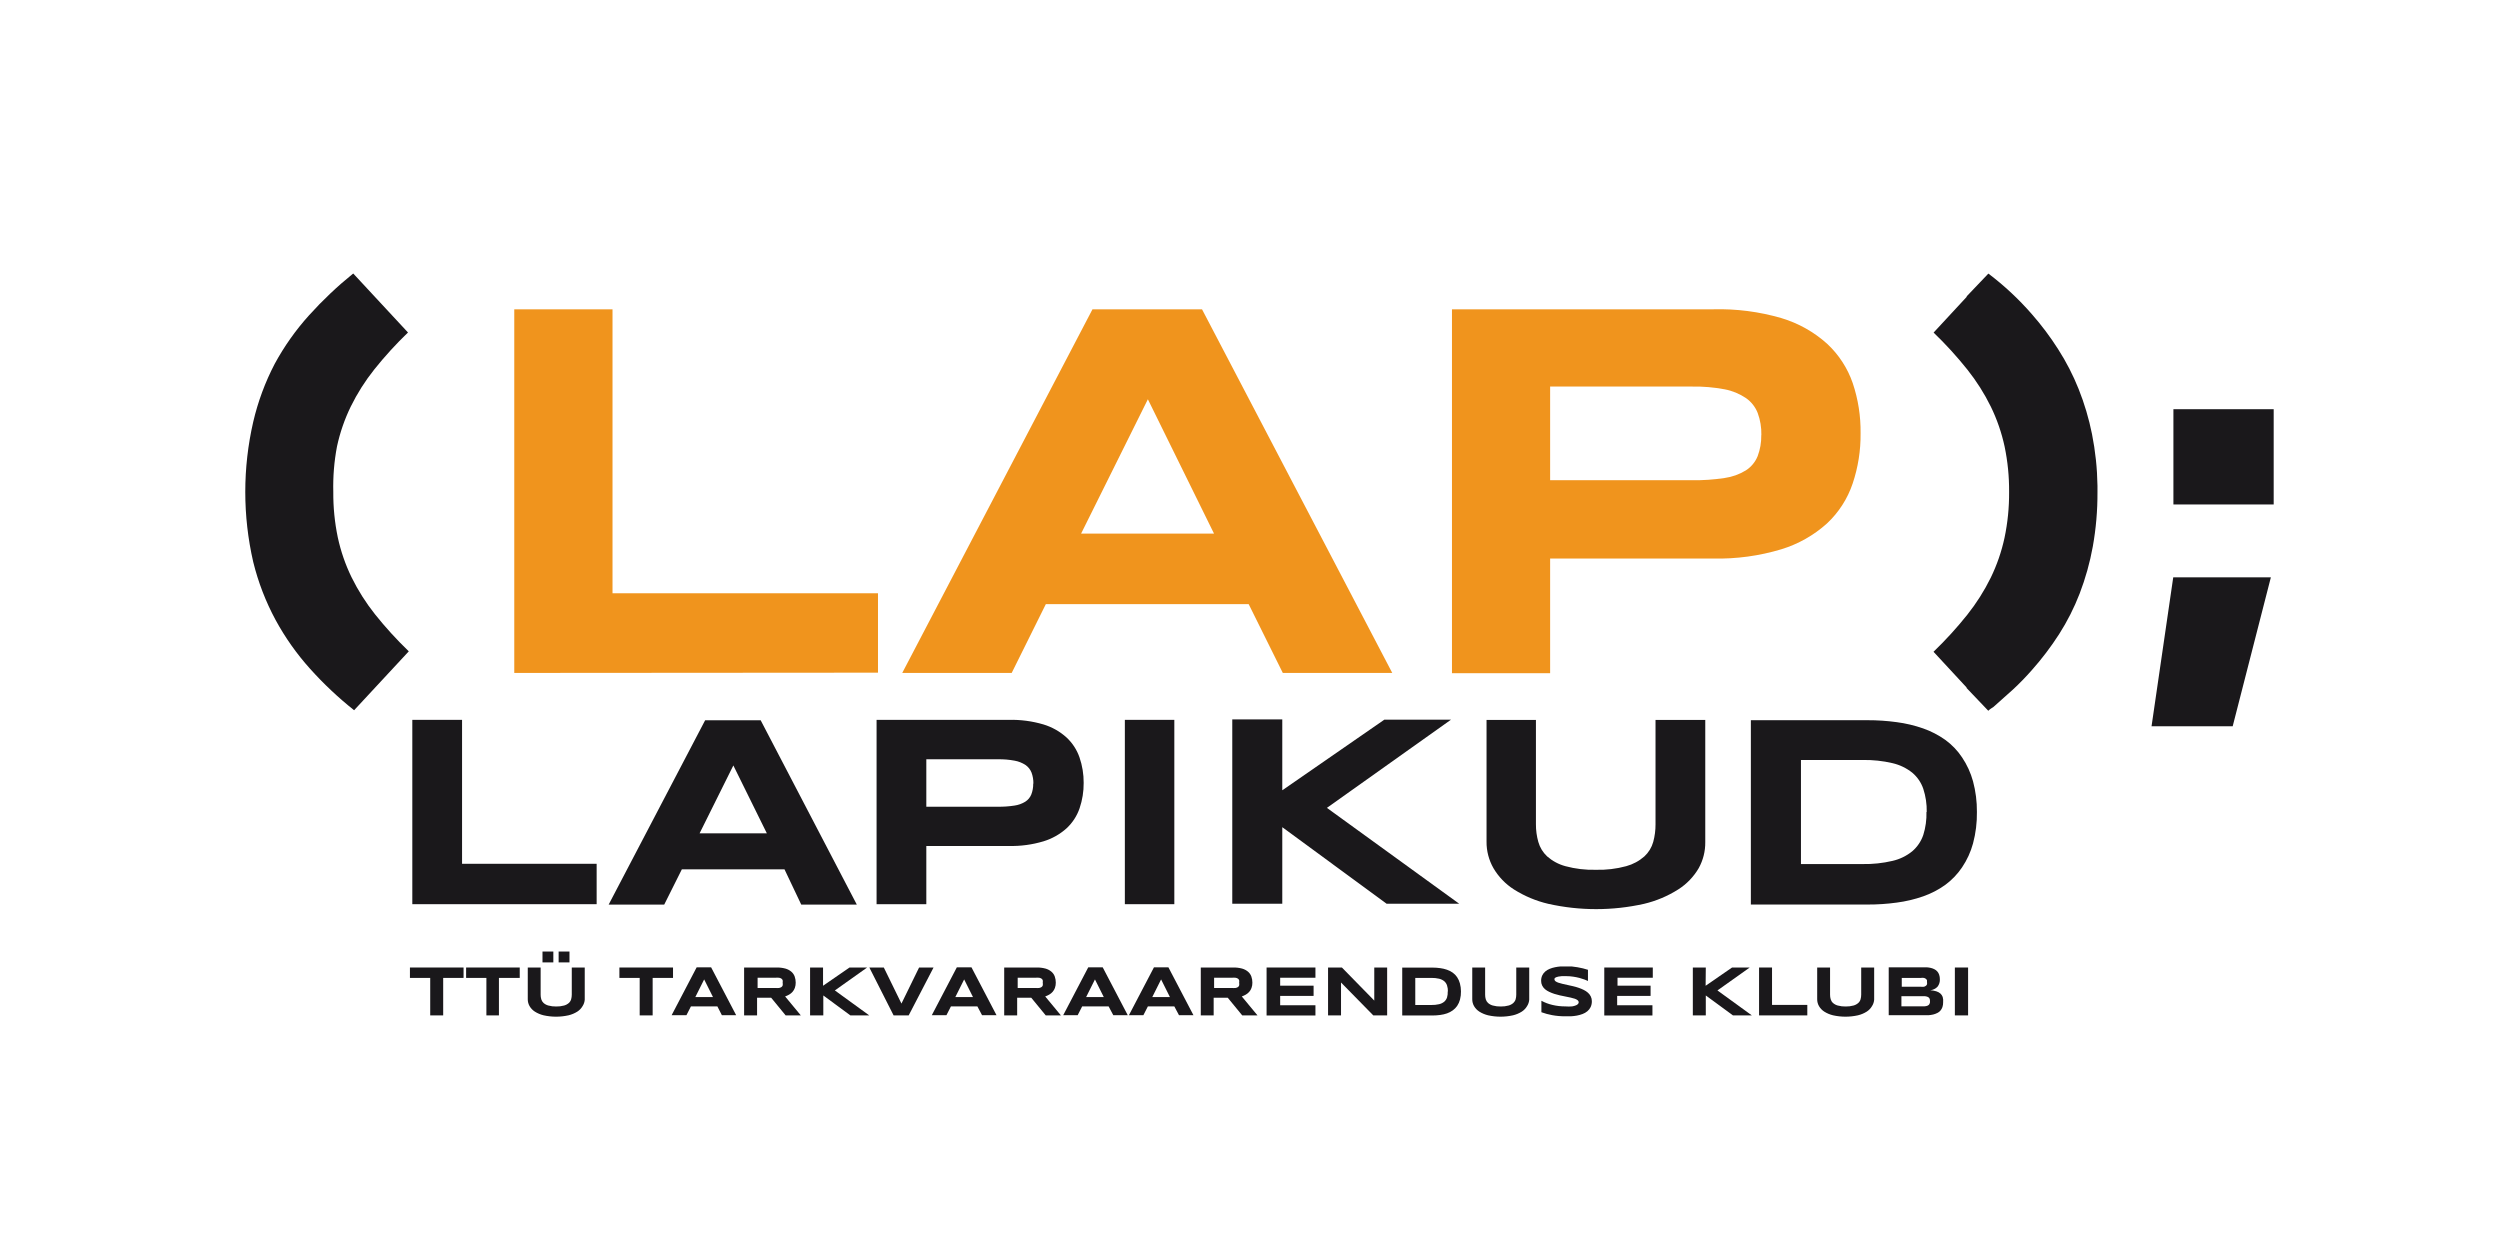
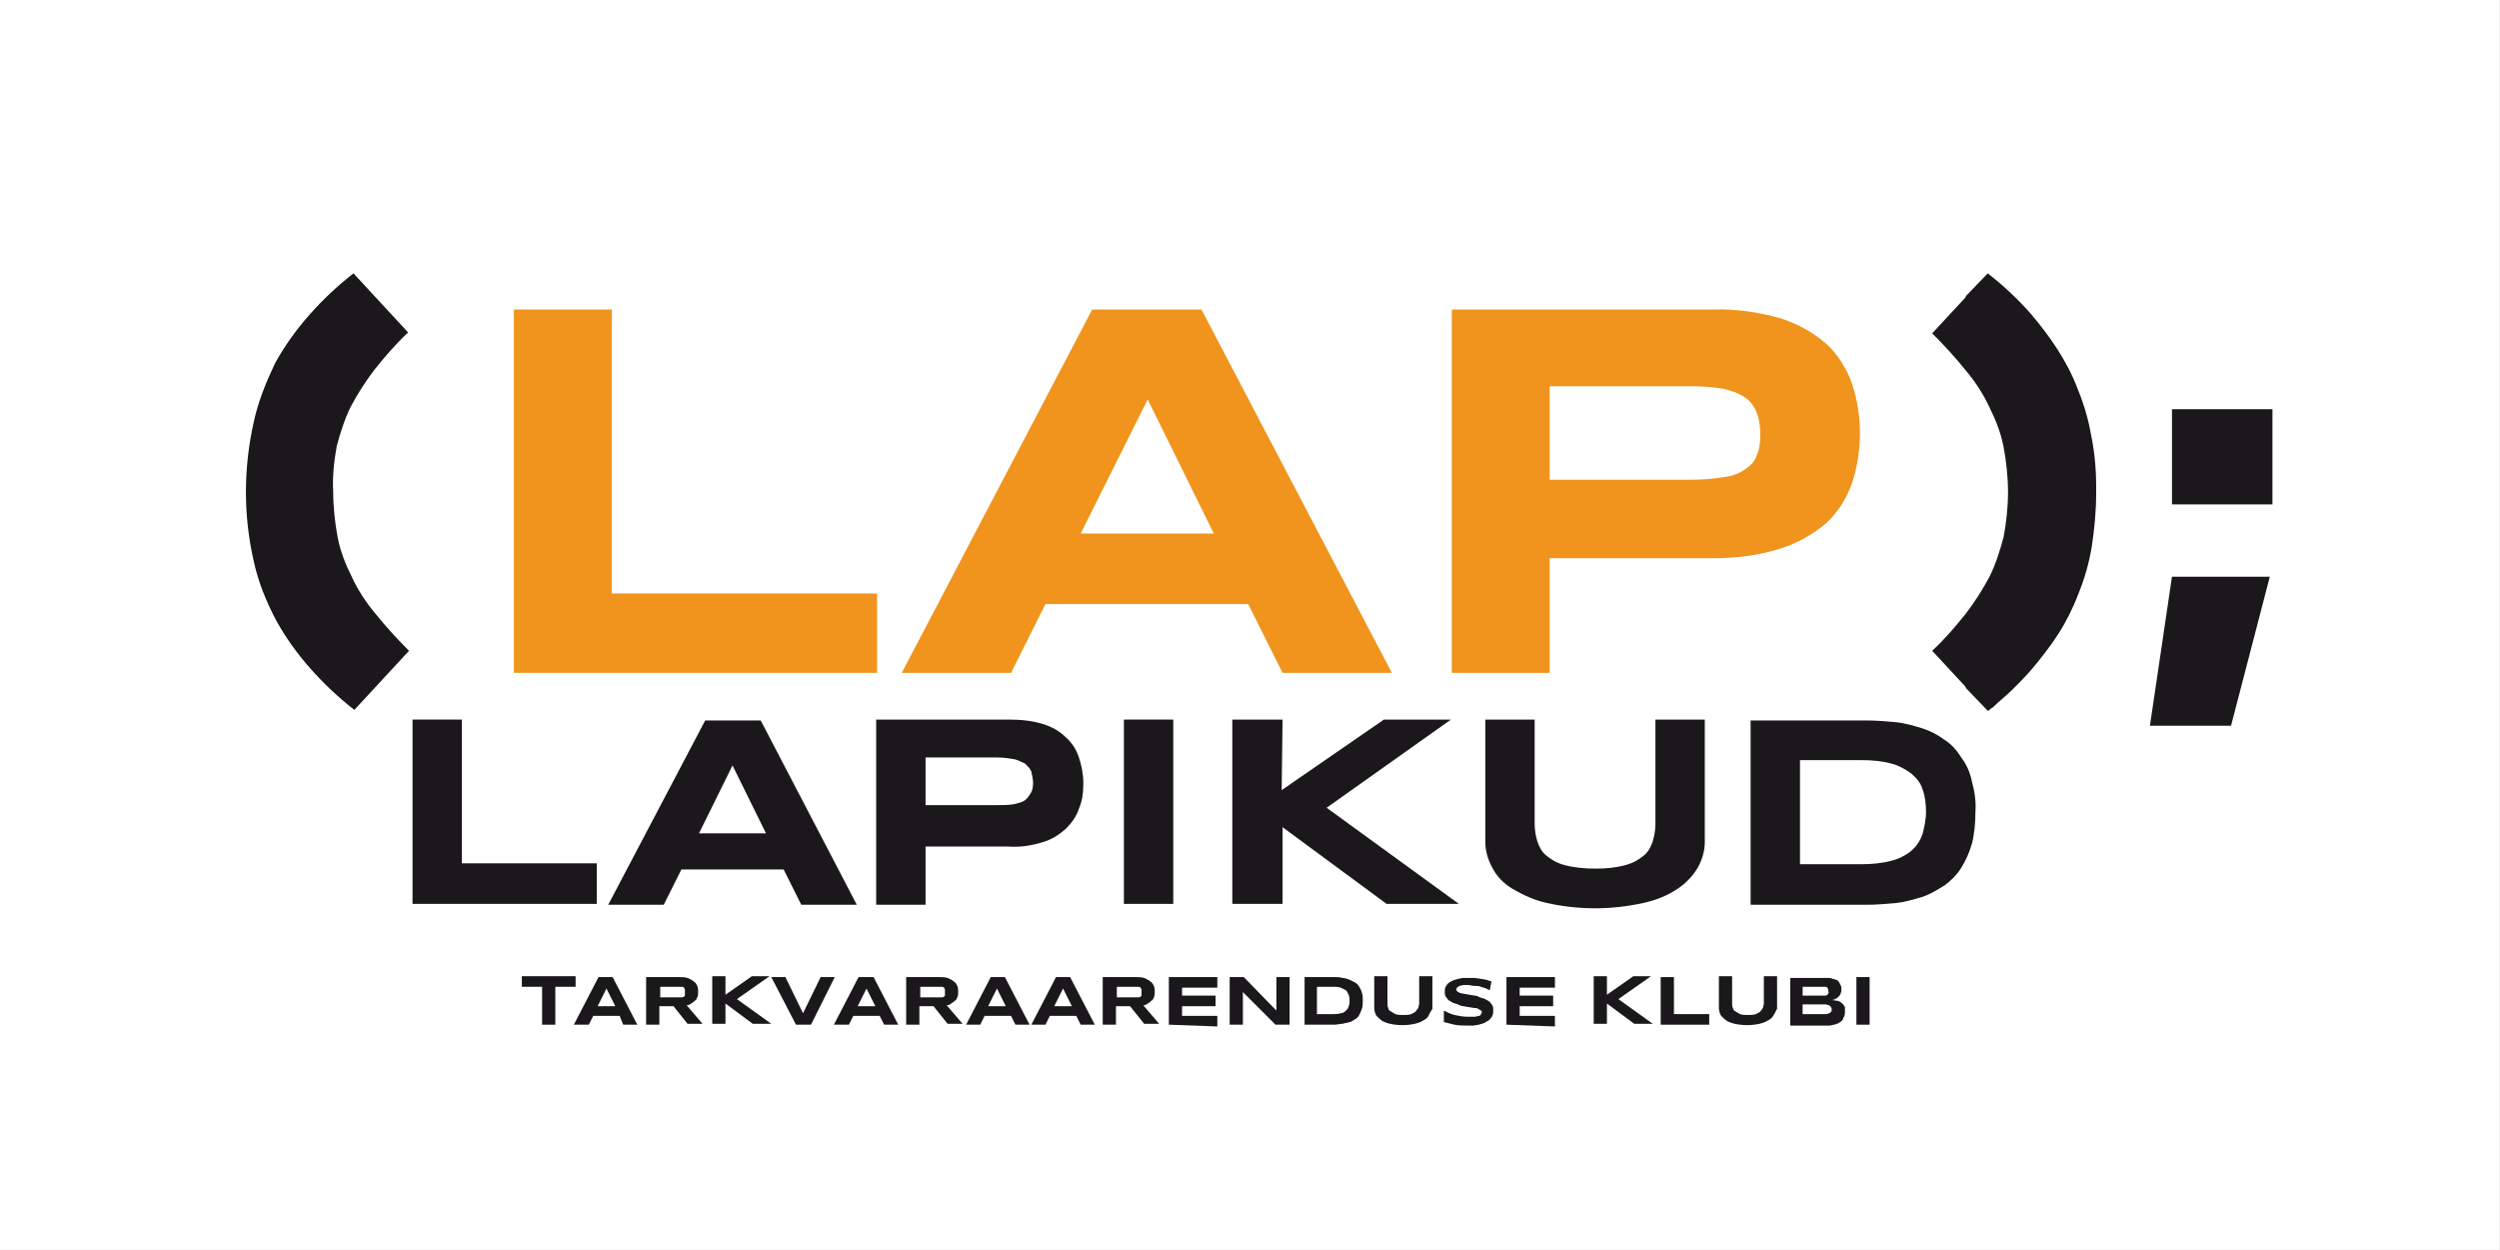
- <svg xmlns="http://www.w3.org/2000/svg" id="Layer_1" data-name="Layer 1" viewBox="0 0 283.46 141.73">
-   <defs>
-     <style>.cls-1{fill:#fff;}.cls-2{fill:#1a181b;}.cls-3{fill:#f0941d;}</style>
-   </defs>
-   <rect class="cls-1" width="283.46" height="141.73" />
-   <path class="cls-2" d="M265.6,194.17v-20.9h5.64v16.32H286.5v4.58H265.6Z" transform="translate(-218.85 -91.65)" />
-   <path class="cls-2" d="M307.8,190.22H296.16l-2,4h-6.3l10.94-20.9h6.3L316,194.22h-6.3Zm-9.63-4.08h7.63l-3.8-7.7Z" transform="translate(-218.85 -91.65)" />
-   <path class="cls-2" d="M341.72,180.41a8.74,8.74,0,0,1-.46,2.88,5.57,5.57,0,0,1-1.47,2.27,6.94,6.94,0,0,1-2.62,1.48,12.59,12.59,0,0,1-3.92.53h-9.37v6.6h-5.64v-20.9h15a12.77,12.77,0,0,1,3.92.52,6.87,6.87,0,0,1,2.62,1.48,5.58,5.58,0,0,1,1.47,2.26A8.68,8.68,0,0,1,341.72,180.41Zm-5.7.09a3.45,3.45,0,0,0-.21-1.25,1.88,1.88,0,0,0-.68-0.86,3.29,3.29,0,0,0-1.23-.49,9.29,9.29,0,0,0-1.87-.16h-8.15v5.38H332a11.39,11.39,0,0,0,1.87-.13,3.19,3.19,0,0,0,1.23-.44,1.76,1.76,0,0,0,.68-0.81,3.26,3.26,0,0,0,.22-1.24h0Z" transform="translate(-218.85 -91.65)" />
-   <path class="cls-2" d="M346.39,194.17v-20.9H352v20.9h-5.61Z" transform="translate(-218.85 -91.65)" />
-   <path class="cls-2" d="M364.25,181.25l11.56-8h7.56l-14.07,10,15,10.87h-8.23l-11.83-8.68v8.68h-5.67v-20.9h5.67v8Z" transform="translate(-218.85 -91.65)" />
-   <path class="cls-2" d="M411.46,190.08a7.11,7.11,0,0,1-2.33,2.42,12.69,12.69,0,0,1-3.87,1.63,24.84,24.84,0,0,1-10.86,0,12.66,12.66,0,0,1-3.89-1.63,7.12,7.12,0,0,1-2.33-2.42,5.94,5.94,0,0,1-.78-3v-13.8H393v11.83a7.22,7.22,0,0,0,.27,2,3.57,3.57,0,0,0,1,1.64,5.17,5.17,0,0,0,2.07,1.11,12,12,0,0,0,3.46.41,11.87,11.87,0,0,0,3.44-.41,5.18,5.18,0,0,0,2.06-1.11,3.52,3.52,0,0,0,1-1.64,7.41,7.41,0,0,0,.26-2V173.28h5.64v13.85A5.94,5.94,0,0,1,411.46,190.08Z" transform="translate(-218.85 -91.65)" />
-   <path class="cls-2" d="M443,183.71a13.13,13.13,0,0,1-.44,3.57,9.09,9.09,0,0,1-1.24,2.71,8,8,0,0,1-1.92,2,9.87,9.87,0,0,1-2.49,1.29,14.88,14.88,0,0,1-3,.71,23.82,23.82,0,0,1-3.3.22H417.37v-20.9H430.6a23.9,23.9,0,0,1,3.3.22,15.13,15.13,0,0,1,3,.71,10.17,10.17,0,0,1,2.5,1.29,7.78,7.78,0,0,1,1.92,2,9.21,9.21,0,0,1,1.24,2.71A13,13,0,0,1,443,183.71Zm-5.69,0a7.94,7.94,0,0,0-.39-2.62,4.13,4.13,0,0,0-1.25-1.83,5.62,5.62,0,0,0-2.24-1.08,13.7,13.7,0,0,0-3.38-.36h-7v11.8h7a13.67,13.67,0,0,0,3.38-.36,5.5,5.5,0,0,0,2.24-1.09,4.23,4.23,0,0,0,1.25-1.85,7.94,7.94,0,0,0,.36-2.61h0Z" transform="translate(-218.85 -91.65)" />
-   <path class="cls-2" d="M269.1,202.53v4.25h-1.47v-4.25h-2.3v-1.18h6.08v1.18H269.1Z" transform="translate(-218.85 -91.65)" />
-   <path class="cls-2" d="M275.42,202.53v4.25H274v-4.25h-2.3v-1.18h6.08v1.18h-2.36Z" transform="translate(-218.85 -91.65)" />
-   <path class="cls-2" d="M284.91,205.72a1.85,1.85,0,0,1-.6.63,3.29,3.29,0,0,1-1,.42,6.47,6.47,0,0,1-2.82,0,3.28,3.28,0,0,1-1-.42,1.85,1.85,0,0,1-.6-0.63,1.55,1.55,0,0,1-.2-0.77v-3.6h1.46v3.08a1.88,1.88,0,0,0,.07.52,0.92,0.92,0,0,0,.26.42,1.35,1.35,0,0,0,.54.29,3.12,3.12,0,0,0,.9.11,3.08,3.08,0,0,0,.89-0.11,1.35,1.35,0,0,0,.54-0.29,0.92,0.92,0,0,0,.26-0.42,1.92,1.92,0,0,0,.07-0.52v-3.08h1.47V205A1.55,1.55,0,0,1,284.91,205.72Zm-4.55-4.95v-1.23h1.23v1.23h-1.23Zm1.83,0v-1.23h1.23v1.23h-1.23Z" transform="translate(-218.85 -91.65)" />
-   <path class="cls-2" d="M292.85,202.53v4.25h-1.47v-4.25h-2.3v-1.18h6.08v1.18h-2.31Z" transform="translate(-218.85 -91.65)" />
-   <path class="cls-2" d="M300.19,205.76h-3l-0.51,1H295l2.84-5.43h1.64l2.84,5.43H300.7Zm-2.5-1.06h2l-1-2Z" transform="translate(-218.85 -91.65)" />
-   <path class="cls-2" d="M304.69,206.78h-1.47v-5.43h3.68a3.58,3.58,0,0,1,1,.12,1.78,1.78,0,0,1,.67.35,1.3,1.3,0,0,1,.38.54,2.05,2.05,0,0,1,.12.71,1.7,1.7,0,0,1-.1.6,1.4,1.4,0,0,1-.26.44,1.55,1.55,0,0,1-.38.31,2.6,2.6,0,0,1-.46.21l1.78,2.15h-1.72l-1.64-2h-1.6v2Zm2.9-3.72a0.77,0.77,0,0,0,0-.27,0.37,0.37,0,0,0-.14-0.18,0.73,0.73,0,0,0-.27-0.1,2.44,2.44,0,0,0-.43,0h-2v1.16h2a2.39,2.39,0,0,0,.43,0,0.73,0.73,0,0,0,.27-0.1,0.37,0.37,0,0,0,.14-0.18,0.78,0.78,0,0,0,0-.32h0Z" transform="translate(-218.85 -91.65)" />
-   <path class="cls-2" d="M312.17,203.42l3-2.07h2l-3.66,2.6,3.9,2.83h-2.14l-3.07-2.26v2.26h-1.5v-5.43h1.47v2.07Z" transform="translate(-218.85 -91.65)" />
-   <path class="cls-2" d="M321.88,206.78h-1.71l-2.75-5.43h1.64l2,4.09,2-4.09h1.64Z" transform="translate(-218.85 -91.65)" />
-   <path class="cls-2" d="M329.67,205.76h-3l-0.51,1H324.5l2.84-5.43H329l2.84,5.43H330.2Zm-2.5-1.06h2l-1-2Z" transform="translate(-218.85 -91.65)" />
-   <path class="cls-2" d="M334.18,206.78h-1.47v-5.43h3.68a3.58,3.58,0,0,1,1,.12,1.78,1.78,0,0,1,.67.35,1.3,1.3,0,0,1,.38.54,2.05,2.05,0,0,1,.12.71,1.7,1.7,0,0,1-.1.6,1.4,1.4,0,0,1-.26.44,1.55,1.55,0,0,1-.38.31,2.6,2.6,0,0,1-.46.21l1.78,2.15h-1.72l-1.64-2h-1.6v2Zm2.9-3.72a0.77,0.77,0,0,0,0-.27,0.37,0.37,0,0,0-.14-0.18,0.73,0.73,0,0,0-.27-0.1,2.44,2.44,0,0,0-.43,0h-2v1.16h2a2.39,2.39,0,0,0,.43,0,0.73,0.73,0,0,0,.27-0.1,0.37,0.37,0,0,0,.14-0.18,0.78,0.78,0,0,0,0-.32h0Z" transform="translate(-218.85 -91.65)" />
-   <path class="cls-2" d="M344.55,205.76h-3l-0.51,1H339.4l2.84-5.43h1.64l2.84,5.43h-1.64ZM342,204.7h2l-1-2Z" transform="translate(-218.85 -91.65)" />
-   <path class="cls-2" d="M352,205.76h-3l-0.51,1h-1.64l2.84-5.43h1.64l2.84,5.43h-1.64Zm-2.5-1.06h2l-1-2Z" transform="translate(-218.85 -91.65)" />
-   <path class="cls-2" d="M356.45,206.78H355v-5.43h3.68a3.58,3.58,0,0,1,1,.12,1.78,1.78,0,0,1,.67.35,1.3,1.3,0,0,1,.38.54,2.05,2.05,0,0,1,.12.71,1.7,1.7,0,0,1-.1.6,1.4,1.4,0,0,1-.26.44,1.55,1.55,0,0,1-.38.31,2.6,2.6,0,0,1-.46.21l1.78,2.15H359.7l-1.64-2h-1.6v2Zm2.9-3.72a0.77,0.77,0,0,0,0-.27,0.37,0.37,0,0,0-.14-0.18,0.73,0.73,0,0,0-.27-0.1,2.44,2.44,0,0,0-.43,0h-2v1.16h2a2.39,2.39,0,0,0,.43,0,0.73,0.73,0,0,0,.27-0.1,0.37,0.37,0,0,0,.14-0.18,0.78,0.78,0,0,0,0-.32h0Z" transform="translate(-218.85 -91.65)" />
-   <path class="cls-2" d="M362.46,206.78v-5.43H368v1.16h-4v0.9h3.79v1.16H364v1.06h4v1.16h-5.54Z" transform="translate(-218.85 -91.65)" />
-   <path class="cls-2" d="M374.56,206.78l-3.66-3.73v3.73h-1.47v-5.43H371l3.67,3.75v-3.75h1.46v5.43h-1.57Z" transform="translate(-218.85 -91.65)" />
-   <path class="cls-2" d="M384.5,204.06a3.42,3.42,0,0,1-.11.93,2.37,2.37,0,0,1-.32.71,2.08,2.08,0,0,1-.5.51,2.57,2.57,0,0,1-.65.34,3.91,3.91,0,0,1-.77.18,6.23,6.23,0,0,1-.86.06h-3.45v-5.43h3.44a6.15,6.15,0,0,1,.86.06,3.91,3.91,0,0,1,.77.18,2.64,2.64,0,0,1,.65.33,2,2,0,0,1,.5.51,2.41,2.41,0,0,1,.32.71A3.38,3.38,0,0,1,384.5,204.06Zm-1.48,0a2.07,2.07,0,0,0-.1-0.68,1.07,1.07,0,0,0-.32-0.48,1.46,1.46,0,0,0-.58-0.28,3.55,3.55,0,0,0-.88-0.09h-1.82v3.07h1.82a3.58,3.58,0,0,0,.88-0.09,1.43,1.43,0,0,0,.58-0.28,1.1,1.1,0,0,0,.32-0.48,2.07,2.07,0,0,0,.08-0.69h0Z" transform="translate(-218.85 -91.65)" />
-   <path class="cls-2" d="M392,205.72a1.85,1.85,0,0,1-.6.63,3.29,3.29,0,0,1-1,.42,6.47,6.47,0,0,1-2.82,0,3.28,3.28,0,0,1-1-.42,1.85,1.85,0,0,1-.6-0.63,1.55,1.55,0,0,1-.2-0.77v-3.6h1.46v3.08a1.88,1.88,0,0,0,.07.52,0.92,0.92,0,0,0,.26.42,1.35,1.35,0,0,0,.54.29,3.12,3.12,0,0,0,.9.11,3.08,3.08,0,0,0,.89-0.11,1.35,1.35,0,0,0,.54-0.29,0.92,0.92,0,0,0,.26-0.42,1.92,1.92,0,0,0,.07-0.52v-3.08h1.47V205A1.55,1.55,0,0,1,392,205.72Z" transform="translate(-218.85 -91.65)" />
-   <path class="cls-2" d="M398.91,202.88l-0.41-.17q-0.28-.1-0.57-0.18a6.58,6.58,0,0,0-.7-0.14,5.12,5.12,0,0,0-.77-0.06h-0.54l-0.38.05-0.24.07-0.14.08a0.21,0.21,0,0,0-.06.09,0.32,0.32,0,0,0,.12.29,1.17,1.17,0,0,0,.32.16L396,203.2l0.58,0.13,0.63,0.14a5.79,5.79,0,0,1,.63.18,4.49,4.49,0,0,1,.58.24,2.23,2.23,0,0,1,.48.32,1.38,1.38,0,0,1,.32.42,1.19,1.19,0,0,1,.12.54,1.5,1.5,0,0,1-.14.67,1.44,1.44,0,0,1-.37.47,1.86,1.86,0,0,1-.54.31,3.71,3.71,0,0,1-.64.18,5.29,5.29,0,0,1-.68.08h-0.65a7.87,7.87,0,0,1-1.49-.13,7.46,7.46,0,0,1-1.21-.33v-1.3a5,5,0,0,0,1.24.47,6.22,6.22,0,0,0,1.48.17,4.78,4.78,0,0,0,.76,0,1.87,1.87,0,0,0,.46-0.13,0.53,0.53,0,0,0,.23-0.17,0.32,0.32,0,0,0,.06-0.17,0.29,0.29,0,0,0-.12-0.23,1.1,1.1,0,0,0-.32-0.17,4.08,4.08,0,0,0-.48-0.13l-0.58-.12-0.63-.13q-0.32-.07-0.63-0.17a4.68,4.68,0,0,1-.58-0.23,2.11,2.11,0,0,1-.48-0.3,1.33,1.33,0,0,1-.32-0.41,1.16,1.16,0,0,1-.12-0.54,1.41,1.41,0,0,1,.13-0.62,1.35,1.35,0,0,1,.34-0.44,1.8,1.8,0,0,1,.5-0.3,3.31,3.31,0,0,1,.6-0.18,5.06,5.06,0,0,1,.63-0.09h1.26l0.66,0.09,0.63,0.13,0.56,0.16v1.27Z" transform="translate(-218.85 -91.65)" />
-   <path class="cls-2" d="M400.75,206.78v-5.43h5.5v1.16h-4v0.9H406v1.16h-3.79v1.06h4v1.16h-5.46Z" transform="translate(-218.85 -91.65)" />
-   <path class="cls-2" d="M412.24,203.42l3-2.07h2l-3.66,2.6,3.9,2.83h-2.14l-3.08-2.26v2.26h-1.47v-5.43h1.47Z" transform="translate(-218.85 -91.65)" />
-   <path class="cls-2" d="M418.3,206.78v-5.43h1.47v4.24h4v1.19H418.3Z" transform="translate(-218.85 -91.65)" />
-   <path class="cls-2" d="M431.11,205.72a1.84,1.84,0,0,1-.6.63,3.3,3.3,0,0,1-1,.42,6.47,6.47,0,0,1-2.82,0,3.29,3.29,0,0,1-1-.42,1.84,1.84,0,0,1-.6-0.63,1.54,1.54,0,0,1-.2-0.77v-3.6h1.46v3.08a1.88,1.88,0,0,0,.07.52,0.92,0.92,0,0,0,.26.42,1.35,1.35,0,0,0,.54.29,3.12,3.12,0,0,0,.9.11,3.08,3.08,0,0,0,.89-0.11,1.35,1.35,0,0,0,.54-0.29,0.91,0.91,0,0,0,.26-0.42,1.92,1.92,0,0,0,.07-0.52v-3.08h1.47V205A1.54,1.54,0,0,1,431.11,205.72Z" transform="translate(-218.85 -91.65)" />
-   <path class="cls-2" d="M439.17,205.29a1.63,1.63,0,0,1-.08.55,1.22,1.22,0,0,1-.23.4,1.16,1.16,0,0,1-.36.27,2.12,2.12,0,0,1-.46.17,3.43,3.43,0,0,1-.54.08H433v-5.43h4.34a2.88,2.88,0,0,1,.45.07,1.83,1.83,0,0,1,.4.15,1.07,1.07,0,0,1,.53.62,1.53,1.53,0,0,1,.08.51,1.26,1.26,0,0,1-.26.84,1.35,1.35,0,0,1-.82.41,2.82,2.82,0,0,1,.68.12,1.28,1.28,0,0,1,.46.25,1,1,0,0,1,.26.39A1.59,1.59,0,0,1,439.17,205.29ZM437.34,203a0.62,0.62,0,0,0,0-.2,0.37,0.37,0,0,0-.12-0.16,0.62,0.62,0,0,0-.22-0.11,1.29,1.29,0,0,0-.36,0h-2.16v1h2.16a1.4,1.4,0,0,0,.36,0,0.61,0.61,0,0,0,.22-0.11,0.35,0.35,0,0,0,.12-0.16A0.62,0.62,0,0,0,437.34,203Zm0.34,2.15a0.61,0.61,0,0,0-.06-0.3,0.41,0.41,0,0,0-.2-0.17,1.08,1.08,0,0,0-.35-0.08h-2.63v1.15h2.63a1,1,0,0,0,.35-0.08,0.42,0.42,0,0,0,.2-0.18,0.61,0.61,0,0,0,.06-0.37v0Z" transform="translate(-218.85 -91.65)" />
-   <path class="cls-2" d="M440.5,206.78v-5.43H442v5.43h-1.5Z" transform="translate(-218.85 -91.65)" />
-   <path class="cls-2" d="M256.64,147.43a24.31,24.31,0,0,0,.51,5.15,19.91,19.91,0,0,0,1.56,4.52,23.18,23.18,0,0,0,2.66,4.2,43.07,43.07,0,0,0,3.83,4.2l-6.2,6.68a41,41,0,0,1-5-4.71,28.93,28.93,0,0,1-3.9-5.52,27.88,27.88,0,0,1-2.54-6.59,35.45,35.45,0,0,1,0-15.87A27.89,27.89,0,0,1,250,132.9a28.54,28.54,0,0,1,3.9-5.51,43.55,43.55,0,0,1,5-4.73l6.21,6.69a43,43,0,0,0-3.83,4.2,23.18,23.18,0,0,0-2.66,4.2,19.92,19.92,0,0,0-1.56,4.52A24.31,24.31,0,0,0,256.64,147.43Z" transform="translate(-218.85 -91.65)" />
-   <path class="cls-3" d="M277.16,167.95V126.72H288.3v32.2h30.1v9Z" transform="translate(-218.85 -91.65)" />
-   <path class="cls-3" d="M360.43,160.15h-23l-3.87,7.8H321.15l21.57-41.23h12.42l21.57,41.23H364.3Zm-19-8H356.5L349,136.92Z" transform="translate(-218.85 -91.65)" />
-   <path class="cls-3" d="M429.81,140.79a17.26,17.26,0,0,1-.9,5.69A11,11,0,0,1,426,151a13.72,13.72,0,0,1-5.18,2.93,24.89,24.89,0,0,1-7.74,1.05H394.61v13H383.48V126.72H413.1a25.21,25.21,0,0,1,7.74,1,13.57,13.57,0,0,1,5.18,2.91,11,11,0,0,1,2.9,4.46A17.14,17.14,0,0,1,429.81,140.79Zm-11.25.18a6.78,6.78,0,0,0-.41-2.48,3.69,3.69,0,0,0-1.33-1.7,6.48,6.48,0,0,0-2.43-1,18.32,18.32,0,0,0-3.69-.31H394.61V146.1h16.08a22.52,22.52,0,0,0,3.69-.25,6.3,6.3,0,0,0,2.43-.87,3.46,3.46,0,0,0,1.33-1.61,6.42,6.42,0,0,0,.41-2.37v0Z" transform="translate(-218.85 -91.65)" />
-   <path class="cls-2" d="M446.65,147.43a24.34,24.34,0,0,0-.51-5.15,20,20,0,0,0-1.56-4.52,23.26,23.26,0,0,0-2.66-4.2,43.07,43.07,0,0,0-3.83-4.2l3.75-4.05v-0.06l2.46-2.58a32.64,32.64,0,0,1,4.92,4.59,32.2,32.2,0,0,1,3,4,26.76,26.76,0,0,1,2.31,4.49,29.29,29.29,0,0,1,1.52,5.12,32.51,32.51,0,0,1,.62,5.85v0.75a34,34,0,0,1-.53,6.15,29.53,29.53,0,0,1-1.49,5.33,25.78,25.78,0,0,1-2.34,4.62,32.88,32.88,0,0,1-3.09,4.07,29.7,29.7,0,0,1-2.12,2.18q-1.12,1-2.24,2l-0.28.18a1.83,1.83,0,0,0-.29.24l-2.46-2.58V169.6l-3.75-4.05a43.13,43.13,0,0,0,3.83-4.2,23.26,23.26,0,0,0,2.66-4.2,20,20,0,0,0,1.56-4.52A24.34,24.34,0,0,0,446.65,147.43Z" transform="translate(-218.85 -91.65)" />
-   <path class="cls-2" d="M472,174h-9.2l2.46-16.89h11.07Zm-6.72-25.15v-10.8h11.37v10.8H465.28Z" transform="translate(-218.85 -91.65)" />
+ <svg xmlns="http://www.w3.org/2000/svg" version="1.1" id="Layer_1" x="0px" y="0px" viewBox="0 0 283.5 141.7" style="enable-background:new 0 0 283.5 141.7;" xml:space="preserve">
+   <style type="text/css">
+ 	.st0{fill:#FFFFFF;}
+ 	.st1{fill:#1A181B;}
+ 	.st2{fill:#F0941D;}
+ </style>
+   <rect y="0" class="st0" width="283.5" height="141.7" />
+   <path class="st1" d="M46.8,102.5V81.6h5.6v16.3h15.3v4.6H46.8z" />
+   <path class="st1" d="M88.9,98.6H77.3l-2,4H69L80,81.7h6.3l10.9,20.9h-6.3L88.9,98.6z M79.3,94.5h7.6l-3.8-7.7L79.3,94.5z" />
+   <path class="st1" d="M122.9,88.8c0,1-0.1,2-0.5,2.9c-0.3,0.9-0.8,1.6-1.5,2.3c-0.8,0.7-1.6,1.2-2.6,1.5c-1.3,0.4-2.6,0.6-3.9,0.5  H105v6.6h-5.6V81.6h15c1.3,0,2.6,0.1,3.9,0.5c1,0.3,1.9,0.8,2.6,1.5c0.7,0.6,1.2,1.4,1.5,2.3C122.7,86.8,122.9,87.8,122.9,88.8z   M117.2,88.8c0-0.4-0.1-0.8-0.2-1.3c-0.1-0.3-0.4-0.6-0.7-0.9c-0.4-0.2-0.8-0.4-1.2-0.5c-0.6-0.1-1.2-0.2-1.9-0.2H105v5.4h8.1  c0.6,0,1.3,0,1.9-0.1c0.4-0.1,0.9-0.2,1.2-0.4c0.3-0.2,0.5-0.5,0.7-0.8C117.1,89.7,117.2,89.3,117.2,88.8L117.2,88.8L117.2,88.8z" />
+   <path class="st1" d="M127.5,102.5V81.6h5.6v20.9H127.5z" />
+   <path class="st1" d="M145.4,89.6l11.6-8h7.6l-14.1,10l15,10.9h-8.2l-11.8-8.7v8.7h-5.7V81.6h5.7L145.4,89.6L145.4,89.6z" />
+   <path class="st1" d="M192.6,98.4c-0.6,1-1.4,1.8-2.3,2.4c-1.2,0.8-2.5,1.3-3.9,1.6c-3.6,0.8-7.3,0.8-10.9,0  c-1.4-0.3-2.7-0.9-3.9-1.6c-1-0.6-1.8-1.4-2.3-2.4c-0.5-0.9-0.8-1.9-0.8-3V81.6h5.6v11.8c0,0.7,0.1,1.3,0.3,2c0.2,0.6,0.5,1.2,1,1.6  c0.6,0.5,1.3,0.9,2.1,1.1c1.1,0.3,2.3,0.4,3.5,0.4c1.2,0,2.3-0.1,3.4-0.4c0.8-0.2,1.5-0.6,2.1-1.1c0.5-0.4,0.8-1,1-1.6  c0.2-0.7,0.3-1.3,0.3-2V81.6h5.6v13.9C193.4,96.5,193.1,97.5,192.6,98.4z" />
+   <path class="st1" d="M224.1,92.1c0,1.2-0.1,2.4-0.4,3.6c-0.3,1-0.7,1.9-1.2,2.7c-0.5,0.8-1.2,1.5-1.9,2c-0.8,0.5-1.6,1-2.5,1.3  c-1,0.3-2,0.6-3,0.7c-1.1,0.1-2.2,0.2-3.3,0.2h-13.2V81.7h13.2c1.1,0,2.2,0.1,3.3,0.2c1,0.1,2,0.4,3,0.7c0.9,0.3,1.7,0.7,2.5,1.3  c0.8,0.5,1.4,1.2,1.9,2c0.6,0.8,1,1.7,1.2,2.7C224,89.7,224.2,90.9,224.1,92.1z M218.5,92.1c0-0.9-0.1-1.8-0.4-2.6  c-0.2-0.7-0.7-1.3-1.3-1.8c-0.7-0.5-1.4-0.9-2.2-1.1c-1.1-0.3-2.2-0.4-3.4-0.4h-7V98h7c1.1,0,2.3-0.1,3.4-0.4  c0.8-0.2,1.6-0.6,2.2-1.1c0.6-0.5,1-1.1,1.3-1.9C218.3,93.8,218.5,92.9,218.5,92.1L218.5,92.1L218.5,92.1z" />
+   <path class="st1" d="M63,111.9v4.3h-1.5v-4.3h-2.3v-1.2h6.1v1.2H63z" />
+   <path class="st1" d="M70.3,115.2h-3l-0.5,1h-1.7l2.8-5.4h1.6l2.8,5.4h-1.6L70.3,115.2z M67.8,114.1h2l-1-2L67.8,114.1z" />
+   <path class="st1" d="M74.8,116.2h-1.5v-5.4H77c0.3,0,0.7,0,1,0.1c0.2,0.1,0.5,0.2,0.7,0.4c0.2,0.1,0.3,0.3,0.4,0.5  c0.1,0.2,0.1,0.5,0.1,0.7c0,0.2,0,0.4-0.1,0.6c-0.1,0.2-0.1,0.3-0.3,0.4c-0.1,0.1-0.2,0.2-0.4,0.3c-0.1,0.1-0.3,0.2-0.5,0.2l1.8,2.1  H78l-1.6-2h-1.6L74.8,116.2L74.8,116.2z M77.7,112.5c0-0.1,0-0.2,0-0.3c0-0.1-0.1-0.1-0.1-0.2c-0.1-0.1-0.2-0.1-0.3-0.1  c-0.1,0-0.3,0-0.4,0h-2v1.2h2c0.1,0,0.3,0,0.4,0c0.1,0,0.2,0,0.3-0.1c0.1,0,0.1-0.1,0.1-0.2C77.7,112.7,77.7,112.6,77.7,112.5  L77.7,112.5L77.7,112.5z" />
+   <path class="st1" d="M82.3,112.8l3-2.1h2l-3.7,2.6l3.9,2.8h-2.1l-3.1-2.3v2.3h-1.5v-5.4h1.5L82.3,112.8L82.3,112.8z" />
+   <path class="st1" d="M92,116.2h-1.7l-2.8-5.4h1.6l2,4.1l2-4.1h1.6L92,116.2z" />
+   <path class="st1" d="M99.8,115.2h-3l-0.5,1h-1.7l2.8-5.4h1.7l2.8,5.4h-1.6L99.8,115.2z M97.3,114.1h2l-1-2L97.3,114.1z" />
+   <path class="st1" d="M104.3,116.2h-1.5v-5.4h3.7c0.3,0,0.7,0,1,0.1c0.2,0.1,0.5,0.2,0.7,0.4c0.2,0.1,0.3,0.3,0.4,0.5  c0.1,0.2,0.1,0.5,0.1,0.7c0,0.2,0,0.4-0.1,0.6c-0.1,0.2-0.1,0.3-0.3,0.4c-0.1,0.1-0.2,0.2-0.4,0.3c-0.1,0.1-0.3,0.2-0.5,0.2l1.8,2.1  h-1.7l-1.6-2h-1.6L104.3,116.2L104.3,116.2z M107.2,112.5c0-0.1,0-0.2,0-0.3c0-0.1-0.1-0.1-0.1-0.2c-0.1-0.1-0.2-0.1-0.3-0.1  c-0.1,0-0.3,0-0.4,0h-2v1.2h2c0.1,0,0.3,0,0.4,0c0.1,0,0.2,0,0.3-0.1c0.1,0,0.1-0.1,0.1-0.2C107.2,112.7,107.2,112.6,107.2,112.5  L107.2,112.5L107.2,112.5z" />
+   <path class="st1" d="M114.7,115.2h-3l-0.5,1h-1.6l2.8-5.4h1.6l2.8,5.4h-1.6L114.7,115.2z M112.1,114.1h2l-1-2L112.1,114.1z" />
+   <path class="st1" d="M122.1,115.2h-3l-0.5,1H117l2.8-5.4h1.6l2.8,5.4h-1.6L122.1,115.2z M119.6,114.1h2l-1-2L119.6,114.1z" />
+   <path class="st1" d="M126.6,116.2h-1.5v-5.4h3.7c0.3,0,0.7,0,1,0.1c0.2,0.1,0.5,0.2,0.7,0.4c0.2,0.1,0.3,0.3,0.4,0.5  c0.1,0.2,0.1,0.5,0.1,0.7c0,0.2,0,0.4-0.1,0.6c-0.1,0.2-0.1,0.3-0.3,0.4c-0.1,0.1-0.2,0.2-0.4,0.3c-0.1,0.1-0.3,0.2-0.5,0.2l1.8,2.1  h-1.7l-1.6-2h-1.6L126.6,116.2L126.6,116.2z M129.5,112.5c0-0.1,0-0.2,0-0.3c0-0.1-0.1-0.1-0.1-0.2c-0.1-0.1-0.2-0.1-0.3-0.1  c-0.1,0-0.3,0-0.4,0h-2v1.2h2c0.1,0,0.3,0,0.4,0c0.1,0,0.2,0,0.3-0.1c0.1,0,0.1-0.1,0.1-0.2C129.5,112.7,129.5,112.6,129.5,112.5  L129.5,112.5L129.5,112.5z" />
+   <path class="st1" d="M132.6,116.2v-5.4h5.5v1.2h-4v0.9h3.8v1.2h-3.8v1.1h4v1.2L132.6,116.2L132.6,116.2z" />
+   <path class="st1" d="M144.7,116.2l-3.7-3.7v3.7h-1.5v-5.4h1.6l3.7,3.8v-3.8h1.5v5.4H144.7z" />
+   <path class="st1" d="M154.6,113.5c0,0.3,0,0.6-0.1,0.9c-0.1,0.3-0.2,0.5-0.3,0.7c-0.1,0.2-0.3,0.4-0.5,0.5c-0.2,0.1-0.4,0.3-0.6,0.3  c-0.2,0.1-0.5,0.1-0.8,0.2c-0.3,0-0.6,0.1-0.9,0.1H148v-5.4h3.4c0.3,0,0.6,0,0.9,0.1c0.3,0,0.5,0.1,0.8,0.2c0.2,0.1,0.4,0.2,0.6,0.3  c0.2,0.1,0.4,0.3,0.5,0.5c0.1,0.2,0.3,0.5,0.3,0.7C154.6,112.8,154.6,113.1,154.6,113.5z M153.1,113.5c0-0.2,0-0.5-0.1-0.7  c-0.1-0.2-0.2-0.4-0.3-0.5c-0.2-0.1-0.4-0.2-0.6-0.3c-0.3-0.1-0.6-0.1-0.9-0.1h-1.8v3.1h1.8c0.3,0,0.6,0,0.9-0.1  c0.2,0,0.4-0.1,0.6-0.3c0.1-0.1,0.3-0.3,0.3-0.5C153.1,113.9,153.1,113.7,153.1,113.5L153.1,113.5L153.1,113.5z" />
+   <path class="st1" d="M162.1,115.1c-0.1,0.3-0.4,0.5-0.6,0.6c-0.3,0.2-0.6,0.3-1,0.4c-0.9,0.2-1.9,0.2-2.8,0c-0.4-0.1-0.7-0.2-1-0.4  c-0.2-0.2-0.5-0.4-0.6-0.6c-0.1-0.2-0.2-0.5-0.2-0.8v-3.6h1.5v3.1c0,0.2,0,0.4,0.1,0.5c0,0.2,0.1,0.3,0.3,0.4  c0.2,0.1,0.3,0.2,0.5,0.3c0.3,0.1,0.6,0.1,0.9,0.1c0.3,0,0.6,0,0.9-0.1c0.2-0.1,0.4-0.2,0.5-0.3c0.1-0.1,0.2-0.3,0.3-0.4  c0-0.2,0.1-0.3,0.1-0.5v-3.1h1.5v3.7C162.3,114.7,162.2,114.9,162.1,115.1z" />
+   <path class="st1" d="M169,112.3l-0.4-0.2c-0.2-0.1-0.4-0.1-0.6-0.2c-0.2-0.1-0.5-0.1-0.7-0.1c-0.3,0-0.5-0.1-0.8-0.1H166l-0.4,0.1  l-0.2,0.1l-0.1,0.1c0,0,0,0.1-0.1,0.1c0,0.1,0,0.2,0.1,0.3c0.1,0.1,0.2,0.1,0.3,0.2l0.5,0.1l0.6,0.1l0.6,0.1c0.2,0,0.4,0.1,0.6,0.2  c0.2,0.1,0.4,0.1,0.6,0.2c0.2,0.1,0.3,0.2,0.5,0.3c0.1,0.1,0.2,0.3,0.3,0.4c0.1,0.2,0.1,0.4,0.1,0.5c0,0.2,0,0.5-0.1,0.7  c-0.1,0.2-0.2,0.3-0.4,0.5c-0.2,0.1-0.3,0.2-0.5,0.3c-0.2,0.1-0.4,0.1-0.6,0.2c-0.2,0-0.5,0.1-0.7,0.1h-0.6c-0.5,0-1,0-1.5-0.1  c-0.4-0.1-0.8-0.2-1.2-0.3v-1.3c0.4,0.2,0.8,0.4,1.2,0.5c0.5,0.1,1,0.2,1.5,0.2c0.3,0,0.5,0,0.8,0c0.2,0,0.3-0.1,0.5-0.1  c0.1,0,0.2-0.1,0.2-0.2c0,0,0.1-0.1,0.1-0.2c0-0.1,0-0.2-0.1-0.2c-0.1-0.1-0.2-0.1-0.3-0.2c-0.2-0.1-0.3-0.1-0.5-0.1l-0.6-0.1  l-0.6-0.1c-0.2,0-0.4-0.1-0.6-0.2c-0.2-0.1-0.4-0.1-0.6-0.2c-0.2-0.1-0.3-0.2-0.5-0.3c-0.1-0.1-0.2-0.3-0.3-0.4  c-0.1-0.2-0.1-0.4-0.1-0.5c0-0.2,0-0.4,0.1-0.6c0.1-0.2,0.2-0.3,0.3-0.4c0.1-0.1,0.3-0.2,0.5-0.3c0.2-0.1,0.4-0.1,0.6-0.2  c0.2,0,0.4-0.1,0.6-0.1h1.3l0.7,0.1l0.6,0.1l0.6,0.2L169,112.3L169,112.3z" />
+   <path class="st1" d="M170.9,116.2v-5.4h5.5v1.2h-4v0.9h3.8v1.2h-3.8v1.1h4v1.2L170.9,116.2L170.9,116.2z" />
+   <path class="st1" d="M182.3,112.8l3-2.1h2l-3.7,2.6l3.9,2.8h-2.1l-3.1-2.3v2.3h-1.5v-5.4h1.5L182.3,112.8z" />
+   <path class="st1" d="M188.4,116.2v-5.4h1.5v4.2h4v1.2L188.4,116.2L188.4,116.2z" />
+   <path class="st1" d="M201.2,115.1c-0.1,0.3-0.4,0.5-0.6,0.6c-0.3,0.2-0.6,0.3-1,0.4c-0.9,0.2-1.9,0.2-2.8,0c-0.4-0.1-0.7-0.2-1-0.4  c-0.2-0.2-0.5-0.4-0.6-0.6c-0.1-0.2-0.2-0.5-0.2-0.8v-3.6h1.5v3.1c0,0.2,0,0.4,0.1,0.5c0,0.2,0.1,0.3,0.3,0.4  c0.2,0.1,0.3,0.2,0.5,0.3c0.3,0.1,0.6,0.1,0.9,0.1c0.3,0,0.6,0,0.9-0.1c0.2-0.1,0.4-0.2,0.5-0.3c0.1-0.1,0.2-0.3,0.3-0.4  c0-0.2,0.1-0.3,0.1-0.5v-3.1h1.5v3.7C201.4,114.7,201.4,114.9,201.2,115.1z" />
+   <path class="st1" d="M209.3,114.7c0,0.2,0,0.4-0.1,0.6c-0.1,0.1-0.1,0.3-0.2,0.4c-0.1,0.1-0.2,0.2-0.4,0.3c-0.1,0.1-0.3,0.1-0.5,0.2  c-0.2,0-0.4,0.1-0.5,0.1h-4.5v-5.4h4.3c0.2,0,0.3,0,0.5,0.1c0.1,0,0.3,0.1,0.4,0.1c0.3,0.1,0.4,0.4,0.5,0.6c0.1,0.2,0.1,0.3,0.1,0.5  c0,0.3-0.1,0.6-0.3,0.8c-0.2,0.2-0.5,0.4-0.8,0.4c0.2,0,0.5,0.1,0.7,0.1c0.2,0.1,0.3,0.1,0.5,0.3c0.1,0.1,0.2,0.2,0.3,0.4  C209.3,114.3,209.3,114.5,209.3,114.7z M207.4,112.4c0-0.1,0-0.1,0-0.2c0-0.1-0.1-0.1-0.1-0.2c-0.1-0.1-0.1-0.1-0.2-0.1  c-0.1,0-0.2,0-0.4,0h-2.2v1h2.2c0.1,0,0.2,0,0.4,0c0.1,0,0.2-0.1,0.2-0.1c0.1,0,0.1-0.1,0.1-0.2  C207.5,112.6,207.5,112.5,207.4,112.4z M207.8,114.5c0-0.1,0-0.2-0.1-0.3c0-0.1-0.1-0.1-0.2-0.2c-0.1,0-0.2-0.1-0.4-0.1h-2.6v1.1  h2.6c0.1,0,0.2,0,0.4-0.1c0.1,0,0.2-0.1,0.2-0.2C207.8,114.8,207.8,114.6,207.8,114.5L207.8,114.5L207.8,114.5z" />
+   <path class="st1" d="M210.6,116.2v-5.4h1.5v5.4H210.6z" />
+   <path class="st1" d="M37.8,55.8c0,1.7,0.2,3.5,0.5,5.1c0.3,1.6,0.9,3.1,1.6,4.5c0.7,1.5,1.6,2.9,2.7,4.2c1.2,1.5,2.5,2.9,3.8,4.2  l-6.2,6.7c-1.8-1.4-3.5-3-5-4.7c-1.5-1.7-2.8-3.5-3.9-5.5c-1.1-2.1-2-4.3-2.5-6.6c-1.2-5.2-1.2-10.6,0-15.9c0.5-2.3,1.4-4.5,2.4-6.6  c1.1-2,2.4-3.8,3.9-5.5c1.5-1.7,3.2-3.3,5-4.7l6.2,6.7c-1.4,1.3-2.6,2.7-3.8,4.2c-1,1.3-1.9,2.7-2.7,4.2c-0.7,1.4-1.2,3-1.6,4.5  C37.9,52.3,37.7,54,37.8,55.8z" />
+   <path class="st2" d="M58.3,76.3V35.1h11.1v32.2h30.1v9L58.3,76.3z" />
+   <path class="st2" d="M141.6,68.5h-23l-3.9,7.8h-12.4l21.6-41.2h12.4l21.6,41.2h-12.4L141.6,68.5z M122.6,60.5h15.1l-7.5-15.2  L122.6,60.5z" />
+   <path class="st2" d="M211,49.1c0,1.9-0.3,3.9-0.9,5.7c-0.6,1.7-1.6,3.3-2.9,4.5c-1.5,1.3-3.3,2.3-5.2,2.9c-2.5,0.8-5.1,1.1-7.7,1.1  h-18.5v13h-11.1V35.1h29.6c2.6-0.1,5.2,0.3,7.7,1c1.9,0.6,3.7,1.6,5.2,2.9c1.3,1.2,2.3,2.8,2.9,4.5C210.7,45.3,211,47.2,211,49.1z   M199.7,49.3c0-0.8-0.1-1.7-0.4-2.5c-0.3-0.7-0.7-1.3-1.3-1.7c-0.7-0.5-1.6-0.8-2.4-1c-1.2-0.2-2.5-0.3-3.7-0.3h-16.1v10.6h16.1  c1.2,0,2.5-0.1,3.7-0.3c0.9-0.1,1.7-0.4,2.4-0.9c0.6-0.4,1.1-0.9,1.3-1.6C199.6,51,199.7,50.2,199.7,49.3L199.7,49.3L199.7,49.3z" />
+   <path class="st1" d="M227.8,55.8c0-1.7-0.2-3.5-0.5-5.1c-0.3-1.6-0.9-3.1-1.6-4.5c-0.7-1.5-1.6-2.9-2.7-4.2  c-1.2-1.5-2.5-2.9-3.8-4.2l3.8-4.1v-0.1l2.5-2.6c1.8,1.4,3.4,2.9,4.9,4.6c1.1,1.3,2.1,2.6,3,4c0.9,1.4,1.7,2.9,2.3,4.5  c0.7,1.7,1.2,3.4,1.5,5.1c0.4,1.9,0.6,3.9,0.6,5.9v0.8c0,2.1-0.2,4.1-0.5,6.1c-0.3,1.8-0.8,3.6-1.5,5.3c-0.6,1.6-1.4,3.2-2.3,4.6  c-0.9,1.4-2,2.8-3.1,4.1c-0.7,0.8-1.4,1.5-2.1,2.2c-0.7,0.7-1.5,1.3-2.2,2l-0.3,0.2c-0.1,0.1-0.2,0.2-0.3,0.2L223,78v-0.1l-3.8-4.1  c1.4-1.3,2.6-2.7,3.8-4.2c1-1.3,1.9-2.7,2.7-4.2c0.7-1.4,1.2-3,1.6-4.5C227.6,59.3,227.8,57.5,227.8,55.8z" />
+   <path class="st1" d="M253.1,82.3h-9.2l2.5-16.9h11.1L253.1,82.3z M246.4,57.2V46.4h11.4v10.8H246.4z" />
</svg>
